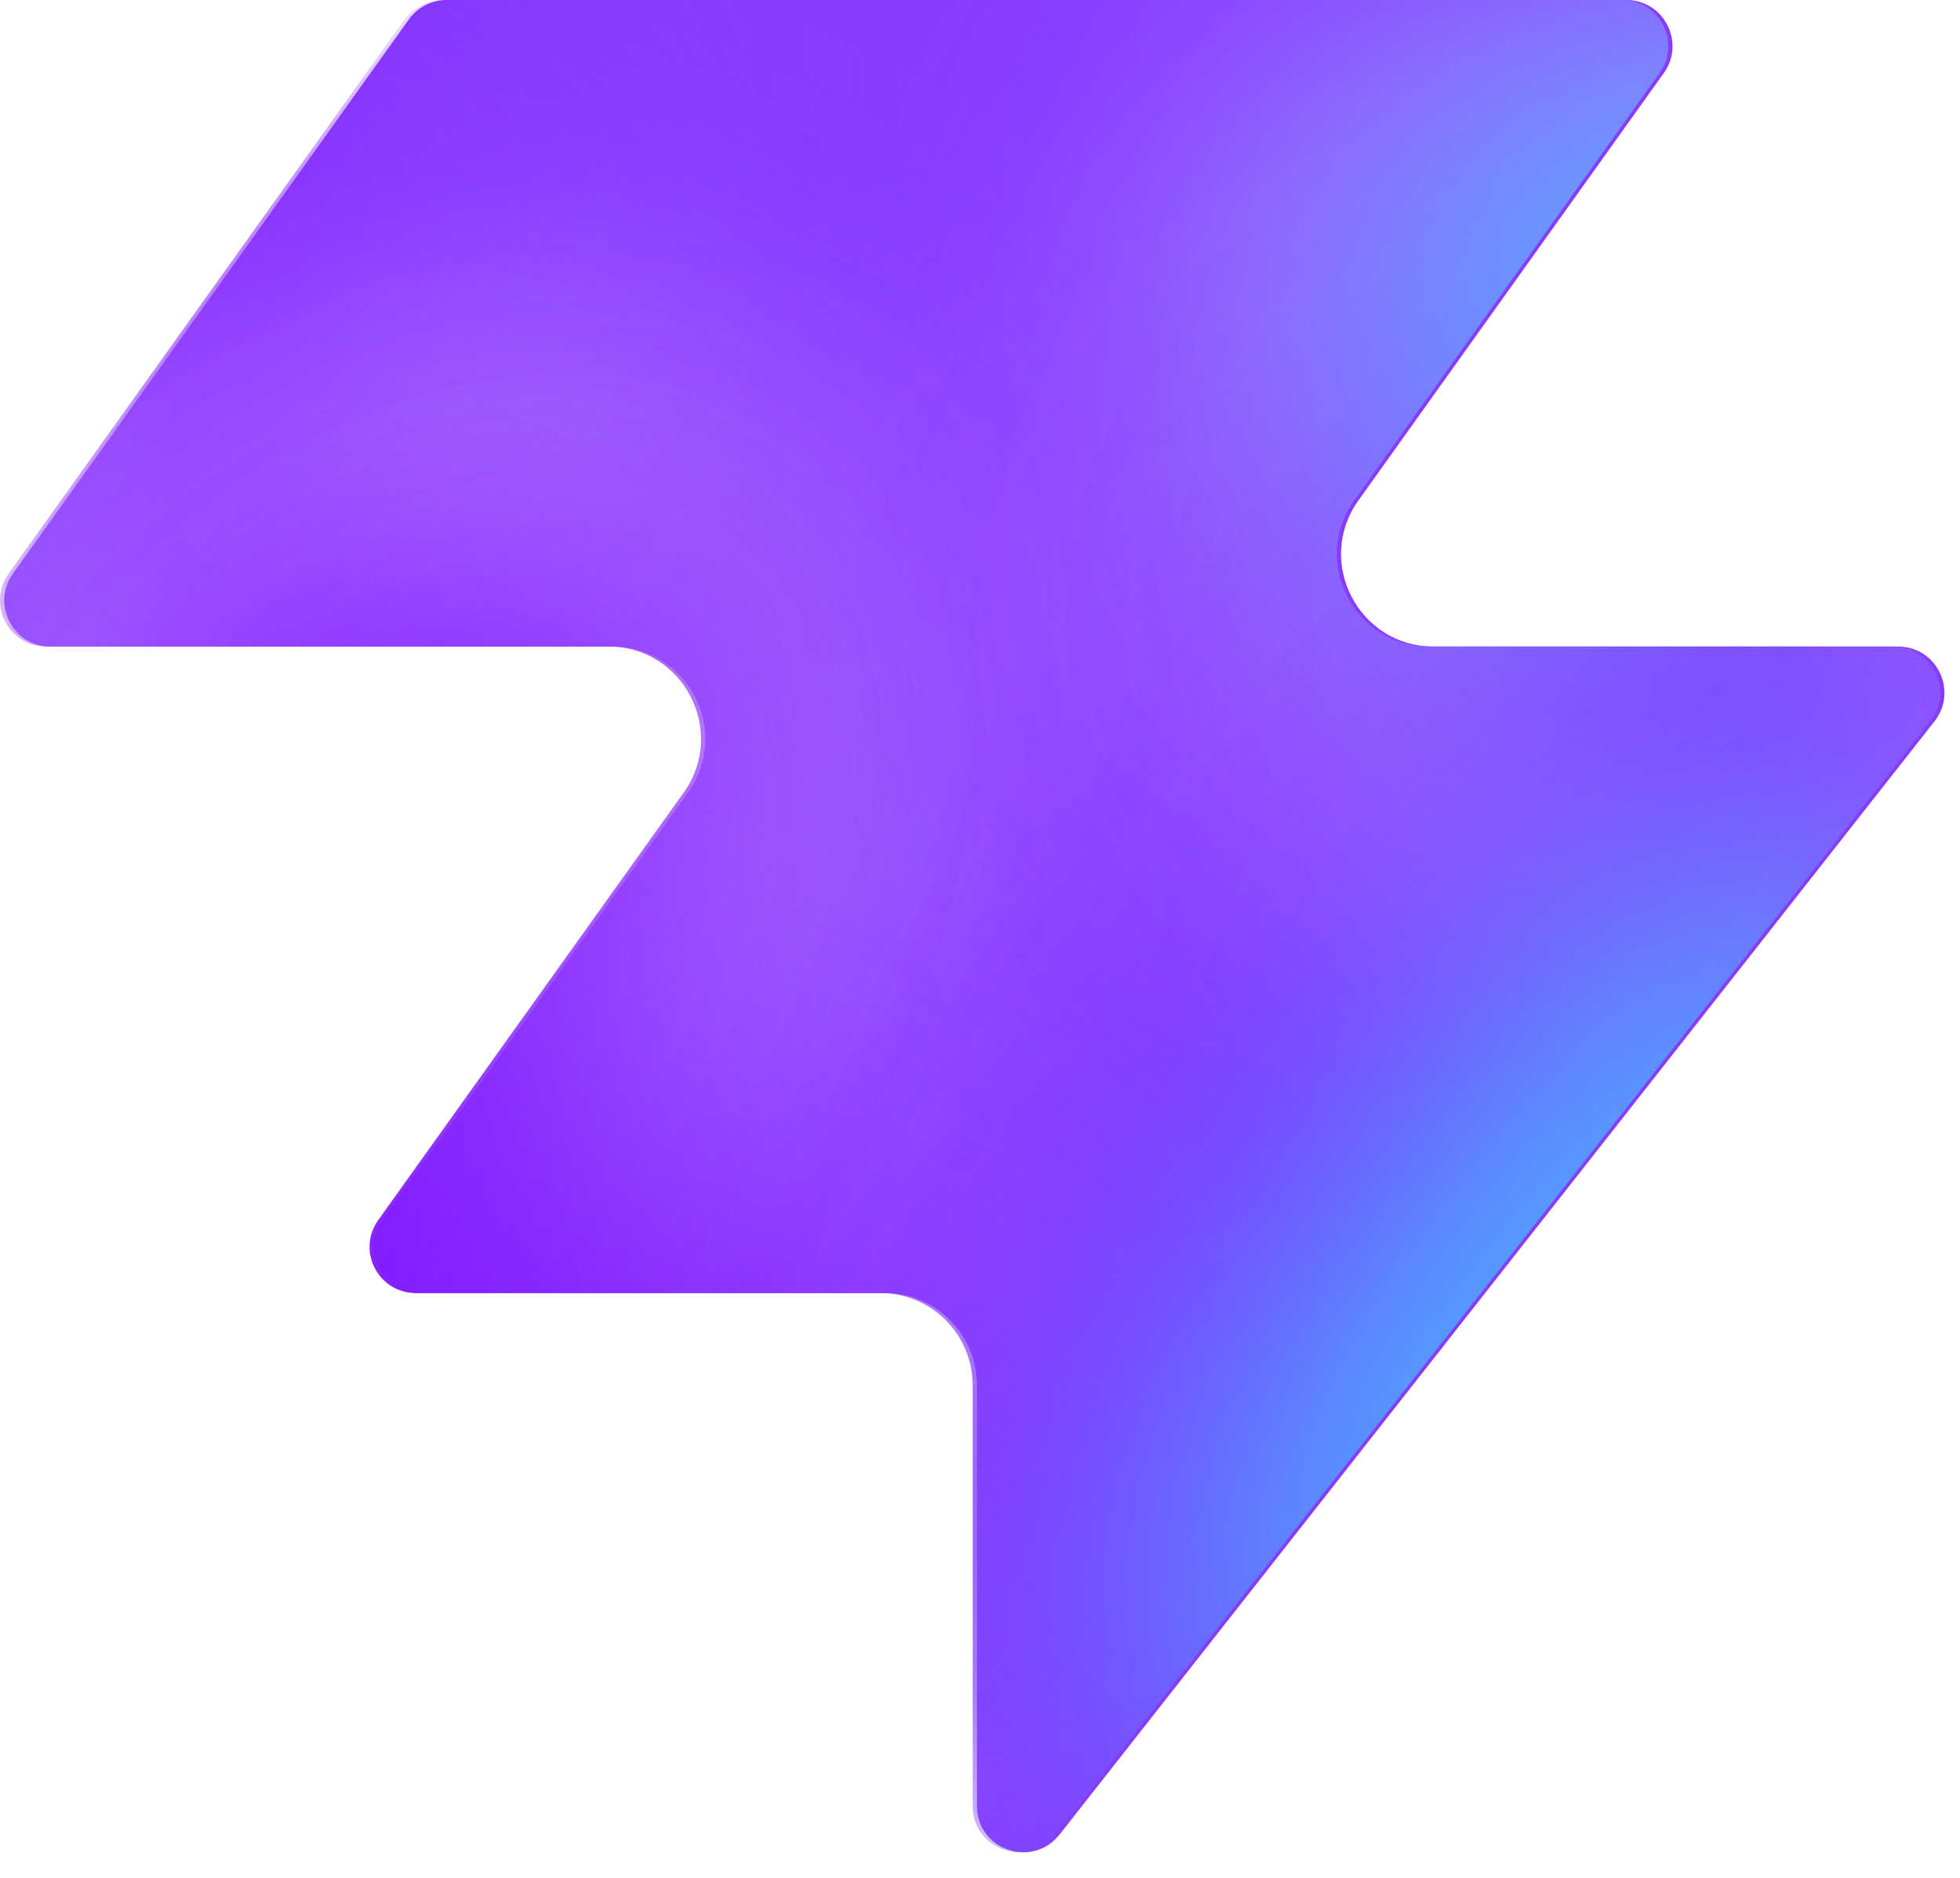
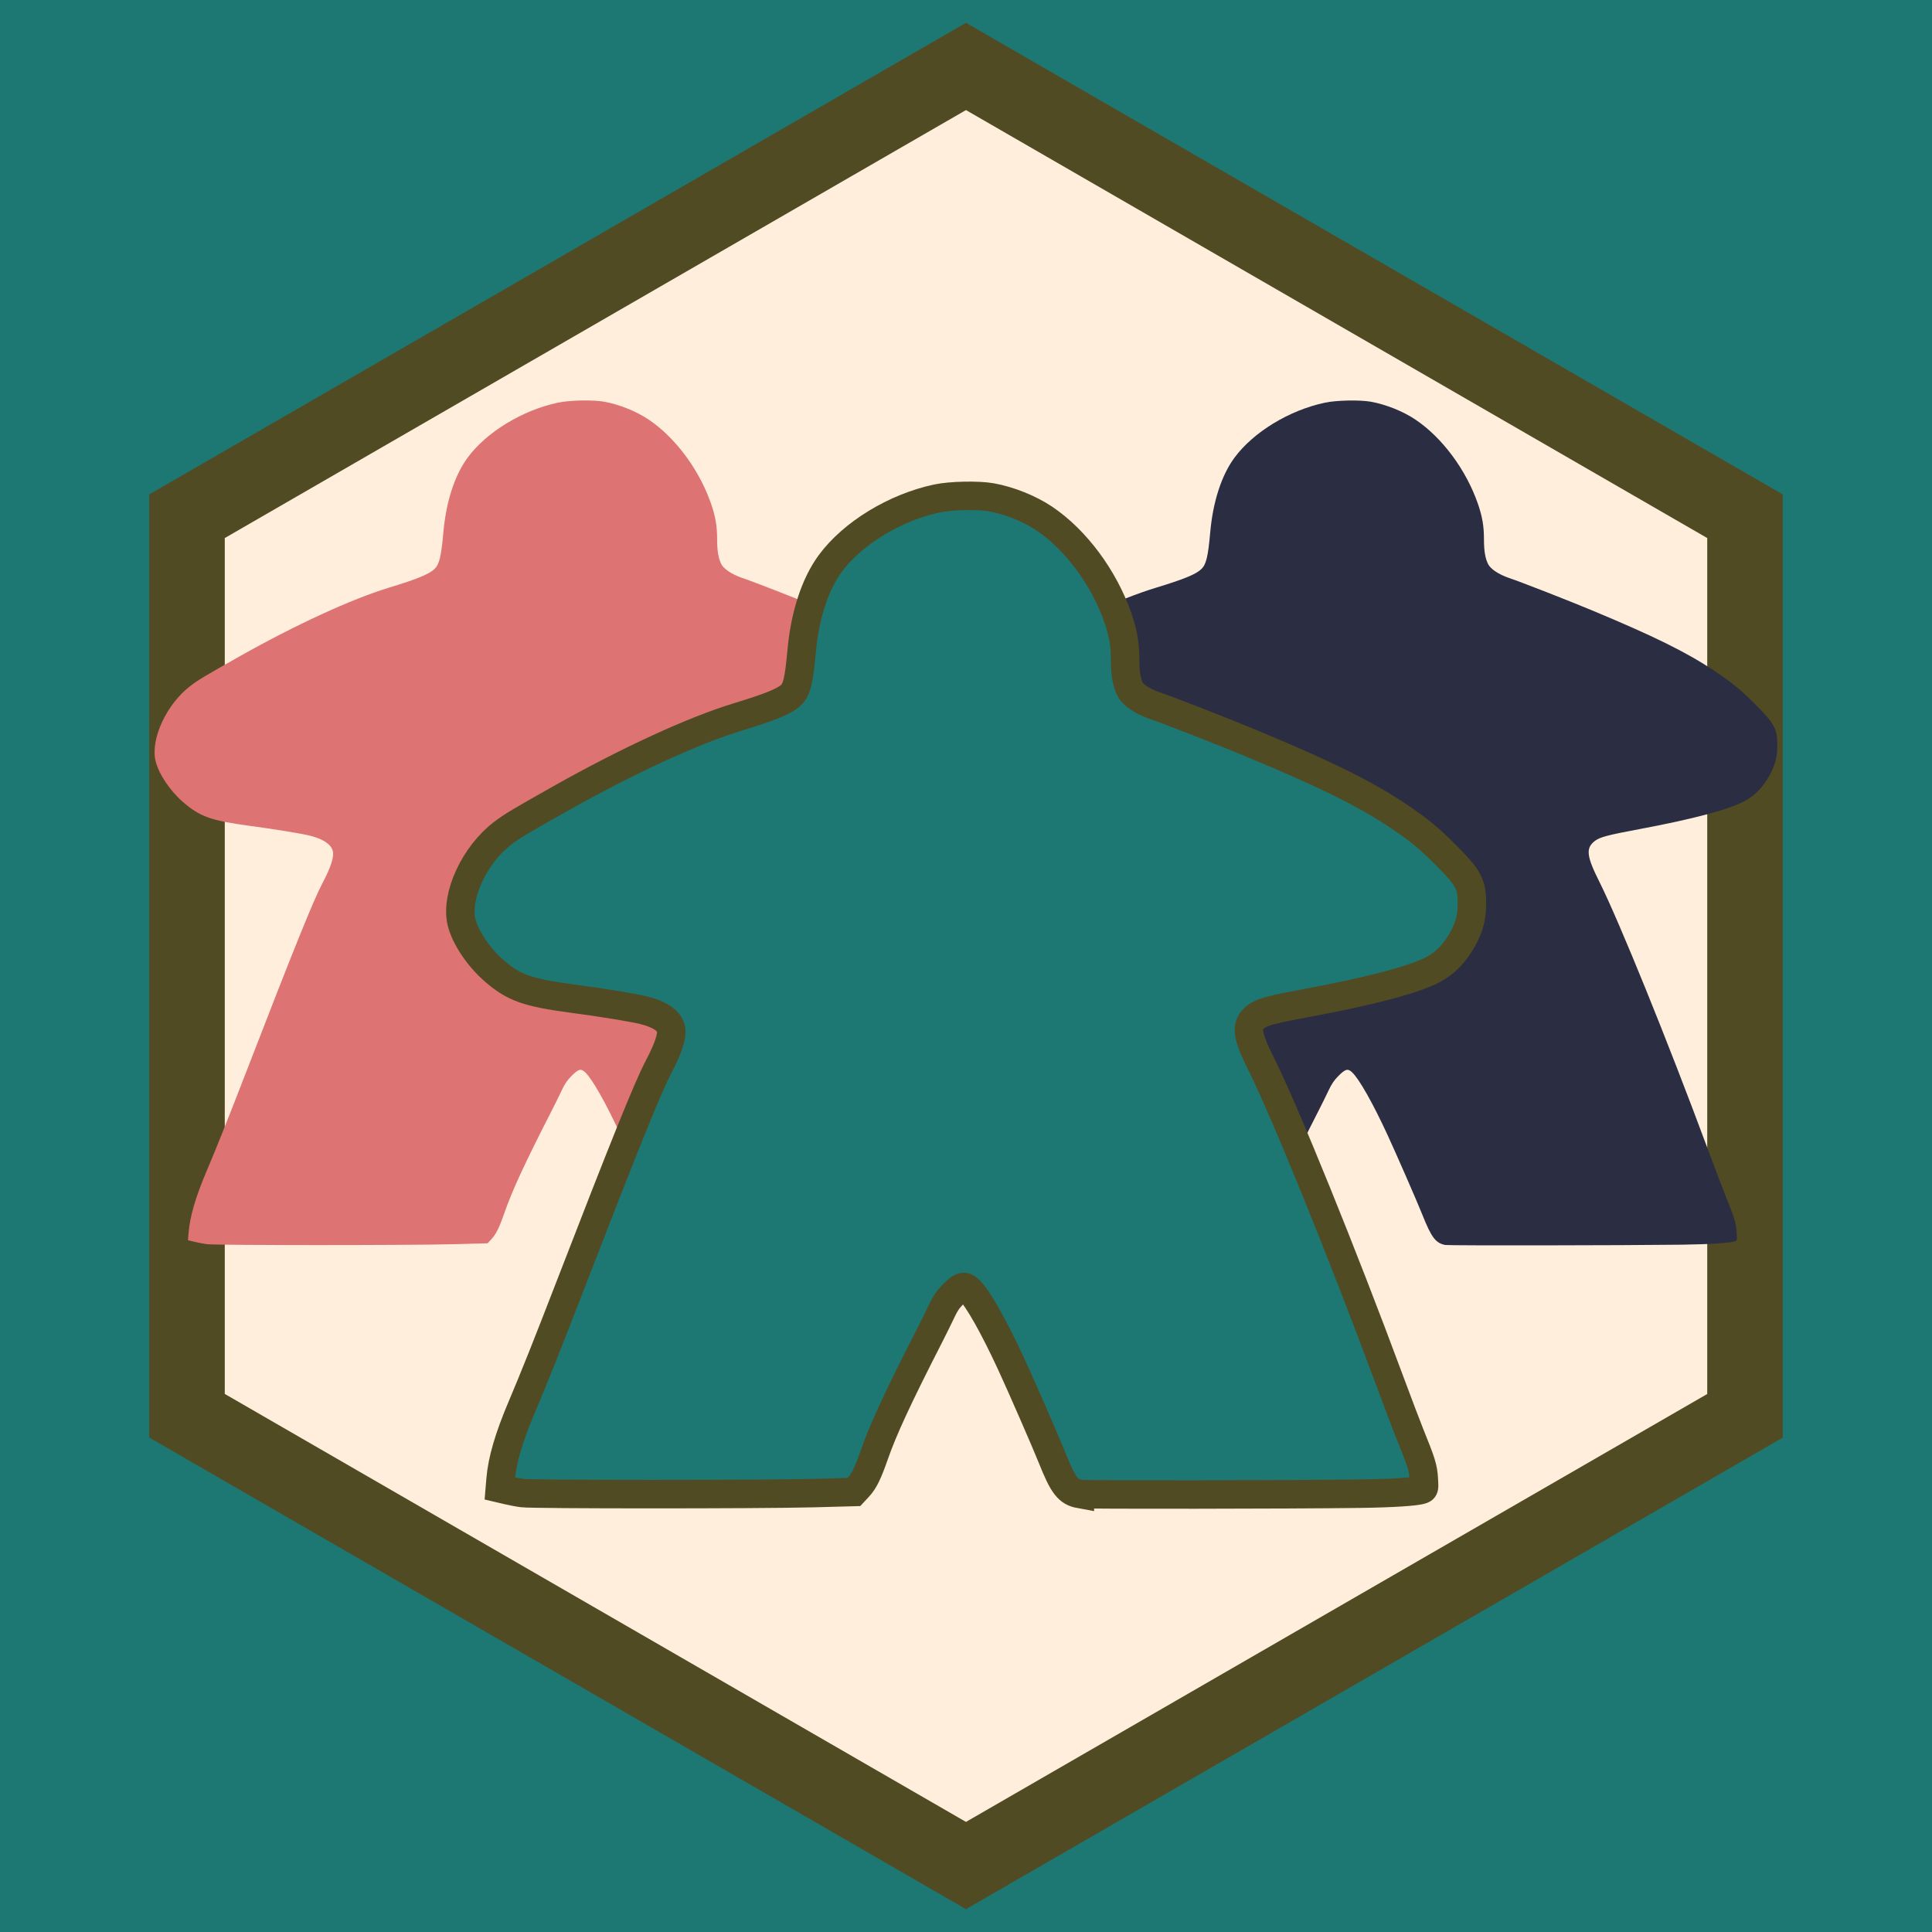
- <svg xmlns="http://www.w3.org/2000/svg" width="48" height="46" fill="none" viewBox="0 0 48 46">
-   <path fill="#863bff" d="M25.946 44.938c-.664.845-2.021.375-2.021-.698V33.937a2.26 2.26 0 0 0-2.262-2.262H10.287c-.92 0-1.456-1.04-.92-1.788l7.48-10.471c1.07-1.497 0-3.578-1.842-3.578H1.237c-.92 0-1.456-1.04-.92-1.788L10.013.474c.214-.297.556-.474.92-.474h28.894c.92 0 1.456 1.04.92 1.788l-7.48 10.471c-1.07 1.498 0 3.579 1.842 3.579h11.377c.943 0 1.473 1.088.89 1.83L25.947 44.94z" style="fill:#863bff;fill:color(display-p3 .525 .23 1);fill-opacity:1" />
-   <mask id="a" width="48" height="46" x="0" y="0" maskUnits="userSpaceOnUse" style="mask-type:alpha">
-     <path fill="#000" d="M25.842 44.938c-.664.844-2.021.375-2.021-.698V33.937a2.26 2.26 0 0 0-2.262-2.262H10.183c-.92 0-1.456-1.04-.92-1.788l7.48-10.471c1.07-1.498 0-3.579-1.842-3.579H1.133c-.92 0-1.456-1.04-.92-1.787L9.91.473c.214-.297.556-.474.92-.474h28.894c.92 0 1.456 1.04.92 1.788l-7.48 10.471c-1.07 1.498 0 3.578 1.842 3.578h11.377c.943 0 1.473 1.088.89 1.832L25.843 44.94z" style="fill:#000;fill-opacity:1" />
-   </mask>
-   <g mask="url(#a)">
-     <g filter="url(#b)">
-       <ellipse cx="5.508" cy="14.704" fill="#ede6ff" rx="5.508" ry="14.704" style="fill:#ede6ff;fill:color(display-p3 .927 .903 1);fill-opacity:1" transform="matrix(.00324 1 1 -.00324 -4.47 31.516)" />
-     </g>
-     <g filter="url(#c)">
-       <ellipse cx="10.399" cy="29.851" fill="#ede6ff" rx="10.399" ry="29.851" style="fill:#ede6ff;fill:color(display-p3 .927 .903 1);fill-opacity:1" transform="matrix(.00324 1 1 -.00324 -39.328 7.883)" />
-     </g>
-     <g filter="url(#d)">
-       <ellipse cx="5.508" cy="30.487" fill="#7e14ff" rx="5.508" ry="30.487" style="fill:#7e14ff;fill:color(display-p3 .492 .077 1);fill-opacity:1" transform="rotate(89.814 -25.913 -14.639)scale(1 -1)" />
-     </g>
-     <g filter="url(#e)">
-       <ellipse cx="5.508" cy="30.599" fill="#7e14ff" rx="5.508" ry="30.599" style="fill:#7e14ff;fill:color(display-p3 .492 .077 1);fill-opacity:1" transform="rotate(89.814 -32.644 -3.334)scale(1 -1)" />
-     </g>
-     <g filter="url(#f)">
-       <ellipse cx="5.508" cy="30.599" fill="#7e14ff" rx="5.508" ry="30.599" style="fill:#7e14ff;fill:color(display-p3 .492 .077 1);fill-opacity:1" transform="matrix(.00324 1 1 -.00324 -34.34 30.47)" />
-     </g>
-     <g filter="url(#g)">
-       <ellipse cx="14.072" cy="22.078" fill="#ede6ff" rx="14.072" ry="22.078" style="fill:#ede6ff;fill:color(display-p3 .927 .903 1);fill-opacity:1" transform="rotate(93.35 24.506 48.493)scale(-1 1)" />
-     </g>
-     <g filter="url(#h)">
-       <ellipse cx="3.47" cy="21.501" fill="#7e14ff" rx="3.47" ry="21.501" style="fill:#7e14ff;fill:color(display-p3 .492 .077 1);fill-opacity:1" transform="rotate(89.009 28.708 47.59)scale(-1 1)" />
-     </g>
-     <g filter="url(#i)">
-       <ellipse cx="3.47" cy="21.501" fill="#7e14ff" rx="3.47" ry="21.501" style="fill:#7e14ff;fill:color(display-p3 .492 .077 1);fill-opacity:1" transform="rotate(89.009 28.708 47.59)scale(-1 1)" />
-     </g>
-     <g filter="url(#j)">
-       <ellipse cx=".387" cy="8.972" fill="#7e14ff" rx="4.407" ry="29.108" style="fill:#7e14ff;fill:color(display-p3 .492 .077 1);fill-opacity:1" transform="rotate(39.51 .387 8.972)" />
-     </g>
-     <g filter="url(#k)">
-       <ellipse cx="47.523" cy="-6.092" fill="#7e14ff" rx="4.407" ry="29.108" style="fill:#7e14ff;fill:color(display-p3 .492 .077 1);fill-opacity:1" transform="rotate(37.892 47.523 -6.092)" />
-     </g>
-     <g filter="url(#l)">
-       <ellipse cx="41.412" cy="6.333" fill="#47bfff" rx="5.971" ry="9.665" style="fill:#47bfff;fill:color(display-p3 .28 .748 1);fill-opacity:1" transform="rotate(37.892 41.412 6.333)" />
-     </g>
-     <g filter="url(#m)">
-       <ellipse cx="-1.879" cy="38.332" fill="#7e14ff" rx="4.407" ry="29.108" style="fill:#7e14ff;fill:color(display-p3 .492 .077 1);fill-opacity:1" transform="rotate(37.892 -1.88 38.332)" />
-     </g>
-     <g filter="url(#n)">
-       <ellipse cx="-1.879" cy="38.332" fill="#7e14ff" rx="4.407" ry="29.108" style="fill:#7e14ff;fill:color(display-p3 .492 .077 1);fill-opacity:1" transform="rotate(37.892 -1.88 38.332)" />
-     </g>
-     <g filter="url(#o)">
-       <ellipse cx="35.651" cy="29.907" fill="#7e14ff" rx="4.407" ry="29.108" style="fill:#7e14ff;fill:color(display-p3 .492 .077 1);fill-opacity:1" transform="rotate(37.892 35.651 29.907)" />
-     </g>
-     <g filter="url(#p)">
-       <ellipse cx="38.418" cy="32.4" fill="#47bfff" rx="5.971" ry="15.297" style="fill:#47bfff;fill:color(display-p3 .28 .748 1);fill-opacity:1" transform="rotate(37.892 38.418 32.4)" />
-     </g>
+ <svg xmlns="http://www.w3.org/2000/svg" width="31.75mm" height="31.75mm" viewBox="0 0 31.75 31.75" version="1.1" id="svg1" xml:space="preserve">
+   <defs id="defs1" />
+   <g id="layer1">
+     <rect style="fill:#1d7874;stroke-width:0.443;fill-opacity:1" id="rect1" width="31.75" height="31.75" x="0" y="6.1062266e-16" ry="0" />
+     <path style="fill:#ffeedb;fill-opacity:1;stroke:#514b23;stroke-width:1.168;stroke-dasharray:none;stroke-opacity:1" id="path4" d="m 27.927,9.968 0,13.904 L 15.886,30.823 3.846,23.871 3.846,9.968 15.886,3.016 Z" transform="matrix(1.063255,0,0,1.063255,-1.016313,-2.114934)" />
+     <path style="fill:#dd7373;fill-opacity:1;stroke-width:0.057" d="m 11.155,20.461 c -0.163,-0.029 -0.233,-0.12 -0.384,-0.5 -0.081,-0.205 -0.438,-1.021 -0.574,-1.315 -0.242,-0.522 -0.461,-0.91 -0.579,-1.023 -0.071,-0.068 -0.112,-0.057 -0.23,0.063 -0.069,0.07 -0.108,0.129 -0.159,0.237 -0.037,0.079 -0.114,0.235 -0.172,0.348 -0.43,0.84 -0.638,1.291 -0.757,1.632 -0.093,0.268 -0.145,0.375 -0.223,0.46 l -0.064,0.069 -0.559,0.015 c -0.732,0.019 -3.911,0.019 -4.051,-2.22e-4 -0.058,-0.008 -0.153,-0.026 -0.21,-0.04 l -0.104,-0.025 0.01,-0.122 c 0.023,-0.272 0.113,-0.582 0.297,-1.016 0.18,-0.426 0.344,-0.836 0.672,-1.684 0.749,-1.938 1.079,-2.755 1.223,-3.03 C 5.44,14.249 5.494,14.079 5.468,13.981 5.439,13.873 5.305,13.785 5.089,13.732 4.948,13.697 4.503,13.625 4.099,13.571 3.467,13.486 3.282,13.42 3.006,13.179 2.79,12.991 2.606,12.714 2.556,12.504 2.471,12.141 2.739,11.568 3.132,11.27 3.262,11.171 3.358,11.114 3.933,10.789 4.859,10.267 5.783,9.842 6.397,9.656 6.854,9.517 7.052,9.436 7.141,9.35 7.22,9.274 7.25,9.149 7.287,8.742 7.332,8.243 7.472,7.812 7.682,7.525 7.991,7.103 8.584,6.741 9.17,6.617 c 0.192,-0.041 0.573,-0.048 0.756,-0.016 0.25,0.045 0.529,0.157 0.733,0.294 0.439,0.294 0.833,0.825 1.026,1.382 0.073,0.212 0.1,0.368 0.1,0.584 2.22e-4,0.194 0.021,0.316 0.07,0.412 0.04,0.078 0.176,0.168 0.338,0.223 0.207,0.07 0.975,0.37 1.368,0.534 1.024,0.427 1.547,0.685 2.01,0.993 0.286,0.19 0.431,0.309 0.675,0.553 0.314,0.315 0.36,0.401 0.36,0.667 0,0.181 -0.029,0.306 -0.107,0.459 -0.112,0.218 -0.254,0.37 -0.437,0.466 -0.261,0.137 -0.848,0.293 -1.708,0.454 -0.535,0.1 -0.664,0.134 -0.745,0.196 -0.154,0.117 -0.14,0.248 0.072,0.671 0.326,0.651 1.123,2.616 1.779,4.385 0.116,0.312 0.245,0.652 0.287,0.756 0.156,0.385 0.182,0.467 0.191,0.615 0.008,0.137 0.008,0.14 -0.028,0.153 -0.074,0.028 -0.411,0.05 -0.875,0.056 -0.92,0.012 -3.817,0.016 -3.879,0.005 z" id="path2" />
+     <path style="fill:#2b2d42;fill-opacity:1;stroke-width:0.057" d="m 23.758,20.461 c -0.163,-0.029 -0.233,-0.12 -0.384,-0.5 -0.081,-0.205 -0.438,-1.021 -0.574,-1.315 -0.242,-0.522 -0.461,-0.91 -0.579,-1.023 -0.071,-0.068 -0.112,-0.057 -0.23,0.063 -0.069,0.07 -0.108,0.129 -0.159,0.237 -0.037,0.079 -0.114,0.235 -0.172,0.348 -0.43,0.84 -0.638,1.291 -0.757,1.632 -0.093,0.268 -0.145,0.375 -0.223,0.46 l -0.064,0.069 -0.559,0.015 c -0.732,0.019 -3.911,0.019 -4.051,-2.22e-4 -0.058,-0.008 -0.153,-0.026 -0.21,-0.04 l -0.104,-0.025 0.01,-0.122 c 0.023,-0.272 0.113,-0.582 0.297,-1.016 0.18,-0.426 0.344,-0.836 0.672,-1.684 0.749,-1.938 1.079,-2.755 1.223,-3.03 0.147,-0.281 0.202,-0.451 0.175,-0.549 -0.029,-0.108 -0.163,-0.196 -0.378,-0.249 -0.141,-0.035 -0.586,-0.107 -0.99,-0.161 -0.632,-0.085 -0.818,-0.151 -1.093,-0.391 -0.216,-0.188 -0.4,-0.465 -0.449,-0.675 -0.085,-0.363 0.182,-0.936 0.575,-1.234 0.13,-0.099 0.227,-0.156 0.801,-0.48 0.926,-0.523 1.85,-0.947 2.464,-1.133 0.457,-0.139 0.655,-0.22 0.744,-0.306 0.079,-0.077 0.11,-0.202 0.146,-0.609 0.045,-0.499 0.185,-0.93 0.395,-1.217 0.309,-0.422 0.902,-0.784 1.488,-0.908 0.192,-0.041 0.573,-0.048 0.756,-0.016 0.25,0.045 0.529,0.157 0.733,0.294 0.439,0.294 0.833,0.825 1.026,1.382 0.073,0.212 0.1,0.368 0.1,0.584 2.22e-4,0.194 0.021,0.316 0.07,0.412 0.04,0.078 0.176,0.168 0.338,0.223 0.207,0.07 0.975,0.37 1.368,0.534 1.024,0.427 1.547,0.685 2.01,0.993 0.286,0.19 0.431,0.309 0.675,0.553 0.314,0.315 0.36,0.401 0.36,0.667 0,0.181 -0.029,0.306 -0.107,0.459 -0.112,0.218 -0.254,0.37 -0.437,0.466 -0.261,0.137 -0.848,0.293 -1.708,0.454 -0.535,0.1 -0.664,0.134 -0.745,0.196 -0.154,0.117 -0.14,0.248 0.072,0.671 0.326,0.651 1.123,2.616 1.779,4.385 0.116,0.312 0.245,0.652 0.287,0.756 0.156,0.385 0.182,0.467 0.191,0.615 0.008,0.137 0.008,0.14 -0.028,0.153 -0.074,0.028 -0.411,0.05 -0.875,0.056 -0.92,0.012 -3.817,0.016 -3.879,0.005 z" id="path3" />
+     <path style="fill:#1d7874;fill-opacity:1;stroke:#514b23;stroke-width:0.468;stroke-dasharray:none;stroke-opacity:1" d="m 17.746,24.553 c -0.193,-0.035 -0.275,-0.142 -0.454,-0.591 -0.096,-0.242 -0.517,-1.207 -0.678,-1.554 -0.286,-0.617 -0.545,-1.075 -0.684,-1.209 -0.084,-0.081 -0.132,-0.067 -0.272,0.075 -0.081,0.083 -0.128,0.153 -0.187,0.28 -0.044,0.093 -0.135,0.278 -0.203,0.411 -0.508,0.993 -0.754,1.525 -0.895,1.929 -0.11,0.316 -0.172,0.444 -0.264,0.543 l -0.076,0.082 -0.661,0.018 c -0.865,0.023 -4.622,0.023 -4.787,-2.62e-4 -0.069,-0.009 -0.18,-0.031 -0.248,-0.047 l -0.123,-0.029 0.012,-0.144 c 0.027,-0.321 0.134,-0.688 0.351,-1.2 0.213,-0.503 0.406,-0.988 0.794,-1.991 0.885,-2.29 1.275,-3.256 1.446,-3.581 0.174,-0.332 0.238,-0.534 0.207,-0.649 -0.034,-0.128 -0.192,-0.232 -0.447,-0.294 C 10.411,16.56 9.885,16.474 9.407,16.411 8.661,16.311 8.441,16.232 8.115,15.948 7.86,15.725 7.643,15.398 7.584,15.15 7.484,14.721 7.799,14.043 8.264,13.691 c 0.154,-0.117 0.268,-0.185 0.947,-0.568 1.095,-0.617 2.186,-1.12 2.911,-1.34 0.54,-0.164 0.774,-0.26 0.879,-0.361 0.094,-0.091 0.129,-0.238 0.173,-0.719 0.053,-0.59 0.219,-1.099 0.467,-1.438 0.365,-0.499 1.066,-0.927 1.759,-1.074 0.227,-0.048 0.677,-0.057 0.893,-0.018 0.295,0.053 0.625,0.186 0.866,0.347 0.519,0.348 0.985,0.975 1.212,1.633 0.087,0.25 0.118,0.435 0.119,0.69 2.63e-4,0.229 0.025,0.373 0.083,0.487 0.047,0.092 0.208,0.199 0.399,0.264 0.244,0.083 1.152,0.438 1.617,0.632 1.21,0.505 1.828,0.81 2.376,1.174 0.338,0.225 0.51,0.365 0.798,0.654 0.371,0.372 0.426,0.474 0.426,0.789 0,0.214 -0.034,0.362 -0.127,0.542 -0.132,0.258 -0.3,0.437 -0.516,0.551 -0.308,0.162 -1.002,0.346 -2.019,0.536 -0.632,0.118 -0.784,0.158 -0.881,0.232 -0.182,0.139 -0.165,0.294 0.085,0.793 0.385,0.77 1.327,3.091 2.103,5.183 0.137,0.368 0.289,0.77 0.339,0.893 0.185,0.455 0.215,0.551 0.225,0.727 0.01,0.162 0.009,0.165 -0.033,0.181 -0.088,0.033 -0.486,0.059 -1.034,0.066 -1.088,0.015 -4.511,0.019 -4.585,0.005 z" id="path1" />
  </g>
-   <defs>
-     <filter id="b" width="60.045" height="41.654" x="-19.77" y="16.149" color-interpolation-filters="sRGB" filterUnits="userSpaceOnUse">
-       <feFlood flood-opacity="0" result="BackgroundImageFix" />
-       <feBlend in="SourceGraphic" in2="BackgroundImageFix" result="shape" />
-       <feGaussianBlur result="effect1_foregroundBlur_2002_17158" stdDeviation="7.659" />
-     </filter>
-     <filter id="c" width="90.34" height="51.437" x="-54.613" y="-7.533" color-interpolation-filters="sRGB" filterUnits="userSpaceOnUse">
-       <feFlood flood-opacity="0" result="BackgroundImageFix" />
-       <feBlend in="SourceGraphic" in2="BackgroundImageFix" result="shape" />
-       <feGaussianBlur result="effect1_foregroundBlur_2002_17158" stdDeviation="7.659" />
-     </filter>
-     <filter id="d" width="79.355" height="29.4" x="-49.64" y="2.03" color-interpolation-filters="sRGB" filterUnits="userSpaceOnUse">
-       <feFlood flood-opacity="0" result="BackgroundImageFix" />
-       <feBlend in="SourceGraphic" in2="BackgroundImageFix" result="shape" />
-       <feGaussianBlur result="effect1_foregroundBlur_2002_17158" stdDeviation="4.596" />
-     </filter>
-     <filter id="e" width="79.579" height="29.4" x="-45.045" y="20.029" color-interpolation-filters="sRGB" filterUnits="userSpaceOnUse">
-       <feFlood flood-opacity="0" result="BackgroundImageFix" />
-       <feBlend in="SourceGraphic" in2="BackgroundImageFix" result="shape" />
-       <feGaussianBlur result="effect1_foregroundBlur_2002_17158" stdDeviation="4.596" />
-     </filter>
-     <filter id="f" width="79.579" height="29.4" x="-43.513" y="21.178" color-interpolation-filters="sRGB" filterUnits="userSpaceOnUse">
-       <feFlood flood-opacity="0" result="BackgroundImageFix" />
-       <feBlend in="SourceGraphic" in2="BackgroundImageFix" result="shape" />
-       <feGaussianBlur result="effect1_foregroundBlur_2002_17158" stdDeviation="4.596" />
-     </filter>
-     <filter id="g" width="74.749" height="58.852" x="15.756" y="-17.901" color-interpolation-filters="sRGB" filterUnits="userSpaceOnUse">
-       <feFlood flood-opacity="0" result="BackgroundImageFix" />
-       <feBlend in="SourceGraphic" in2="BackgroundImageFix" result="shape" />
-       <feGaussianBlur result="effect1_foregroundBlur_2002_17158" stdDeviation="7.659" />
-     </filter>
-     <filter id="h" width="61.377" height="25.362" x="23.548" y="2.284" color-interpolation-filters="sRGB" filterUnits="userSpaceOnUse">
-       <feFlood flood-opacity="0" result="BackgroundImageFix" />
-       <feBlend in="SourceGraphic" in2="BackgroundImageFix" result="shape" />
-       <feGaussianBlur result="effect1_foregroundBlur_2002_17158" stdDeviation="4.596" />
-     </filter>
-     <filter id="i" width="61.377" height="25.362" x="23.548" y="2.284" color-interpolation-filters="sRGB" filterUnits="userSpaceOnUse">
-       <feFlood flood-opacity="0" result="BackgroundImageFix" />
-       <feBlend in="SourceGraphic" in2="BackgroundImageFix" result="shape" />
-       <feGaussianBlur result="effect1_foregroundBlur_2002_17158" stdDeviation="4.596" />
-     </filter>
-     <filter id="j" width="56.045" height="63.649" x="-27.636" y="-22.853" color-interpolation-filters="sRGB" filterUnits="userSpaceOnUse">
-       <feFlood flood-opacity="0" result="BackgroundImageFix" />
-       <feBlend in="SourceGraphic" in2="BackgroundImageFix" result="shape" />
-       <feGaussianBlur result="effect1_foregroundBlur_2002_17158" stdDeviation="4.596" />
-     </filter>
-     <filter id="k" width="54.814" height="64.646" x="20.116" y="-38.415" color-interpolation-filters="sRGB" filterUnits="userSpaceOnUse">
-       <feFlood flood-opacity="0" result="BackgroundImageFix" />
-       <feBlend in="SourceGraphic" in2="BackgroundImageFix" result="shape" />
-       <feGaussianBlur result="effect1_foregroundBlur_2002_17158" stdDeviation="4.596" />
-     </filter>
-     <filter id="l" width="33.541" height="35.313" x="24.641" y="-11.323" color-interpolation-filters="sRGB" filterUnits="userSpaceOnUse">
-       <feFlood flood-opacity="0" result="BackgroundImageFix" />
-       <feBlend in="SourceGraphic" in2="BackgroundImageFix" result="shape" />
-       <feGaussianBlur result="effect1_foregroundBlur_2002_17158" stdDeviation="4.596" />
-     </filter>
-     <filter id="m" width="54.814" height="64.646" x="-29.286" y="6.009" color-interpolation-filters="sRGB" filterUnits="userSpaceOnUse">
-       <feFlood flood-opacity="0" result="BackgroundImageFix" />
-       <feBlend in="SourceGraphic" in2="BackgroundImageFix" result="shape" />
-       <feGaussianBlur result="effect1_foregroundBlur_2002_17158" stdDeviation="4.596" />
-     </filter>
-     <filter id="n" width="54.814" height="64.646" x="-29.286" y="6.009" color-interpolation-filters="sRGB" filterUnits="userSpaceOnUse">
-       <feFlood flood-opacity="0" result="BackgroundImageFix" />
-       <feBlend in="SourceGraphic" in2="BackgroundImageFix" result="shape" />
-       <feGaussianBlur result="effect1_foregroundBlur_2002_17158" stdDeviation="4.596" />
-     </filter>
-     <filter id="o" width="54.814" height="64.646" x="8.244" y="-2.416" color-interpolation-filters="sRGB" filterUnits="userSpaceOnUse">
-       <feFlood flood-opacity="0" result="BackgroundImageFix" />
-       <feBlend in="SourceGraphic" in2="BackgroundImageFix" result="shape" />
-       <feGaussianBlur result="effect1_foregroundBlur_2002_17158" stdDeviation="4.596" />
-     </filter>
-     <filter id="p" width="39.409" height="43.623" x="18.713" y="10.588" color-interpolation-filters="sRGB" filterUnits="userSpaceOnUse">
-       <feFlood flood-opacity="0" result="BackgroundImageFix" />
-       <feBlend in="SourceGraphic" in2="BackgroundImageFix" result="shape" />
-       <feGaussianBlur result="effect1_foregroundBlur_2002_17158" stdDeviation="4.596" />
-     </filter>
-   </defs>
</svg>
